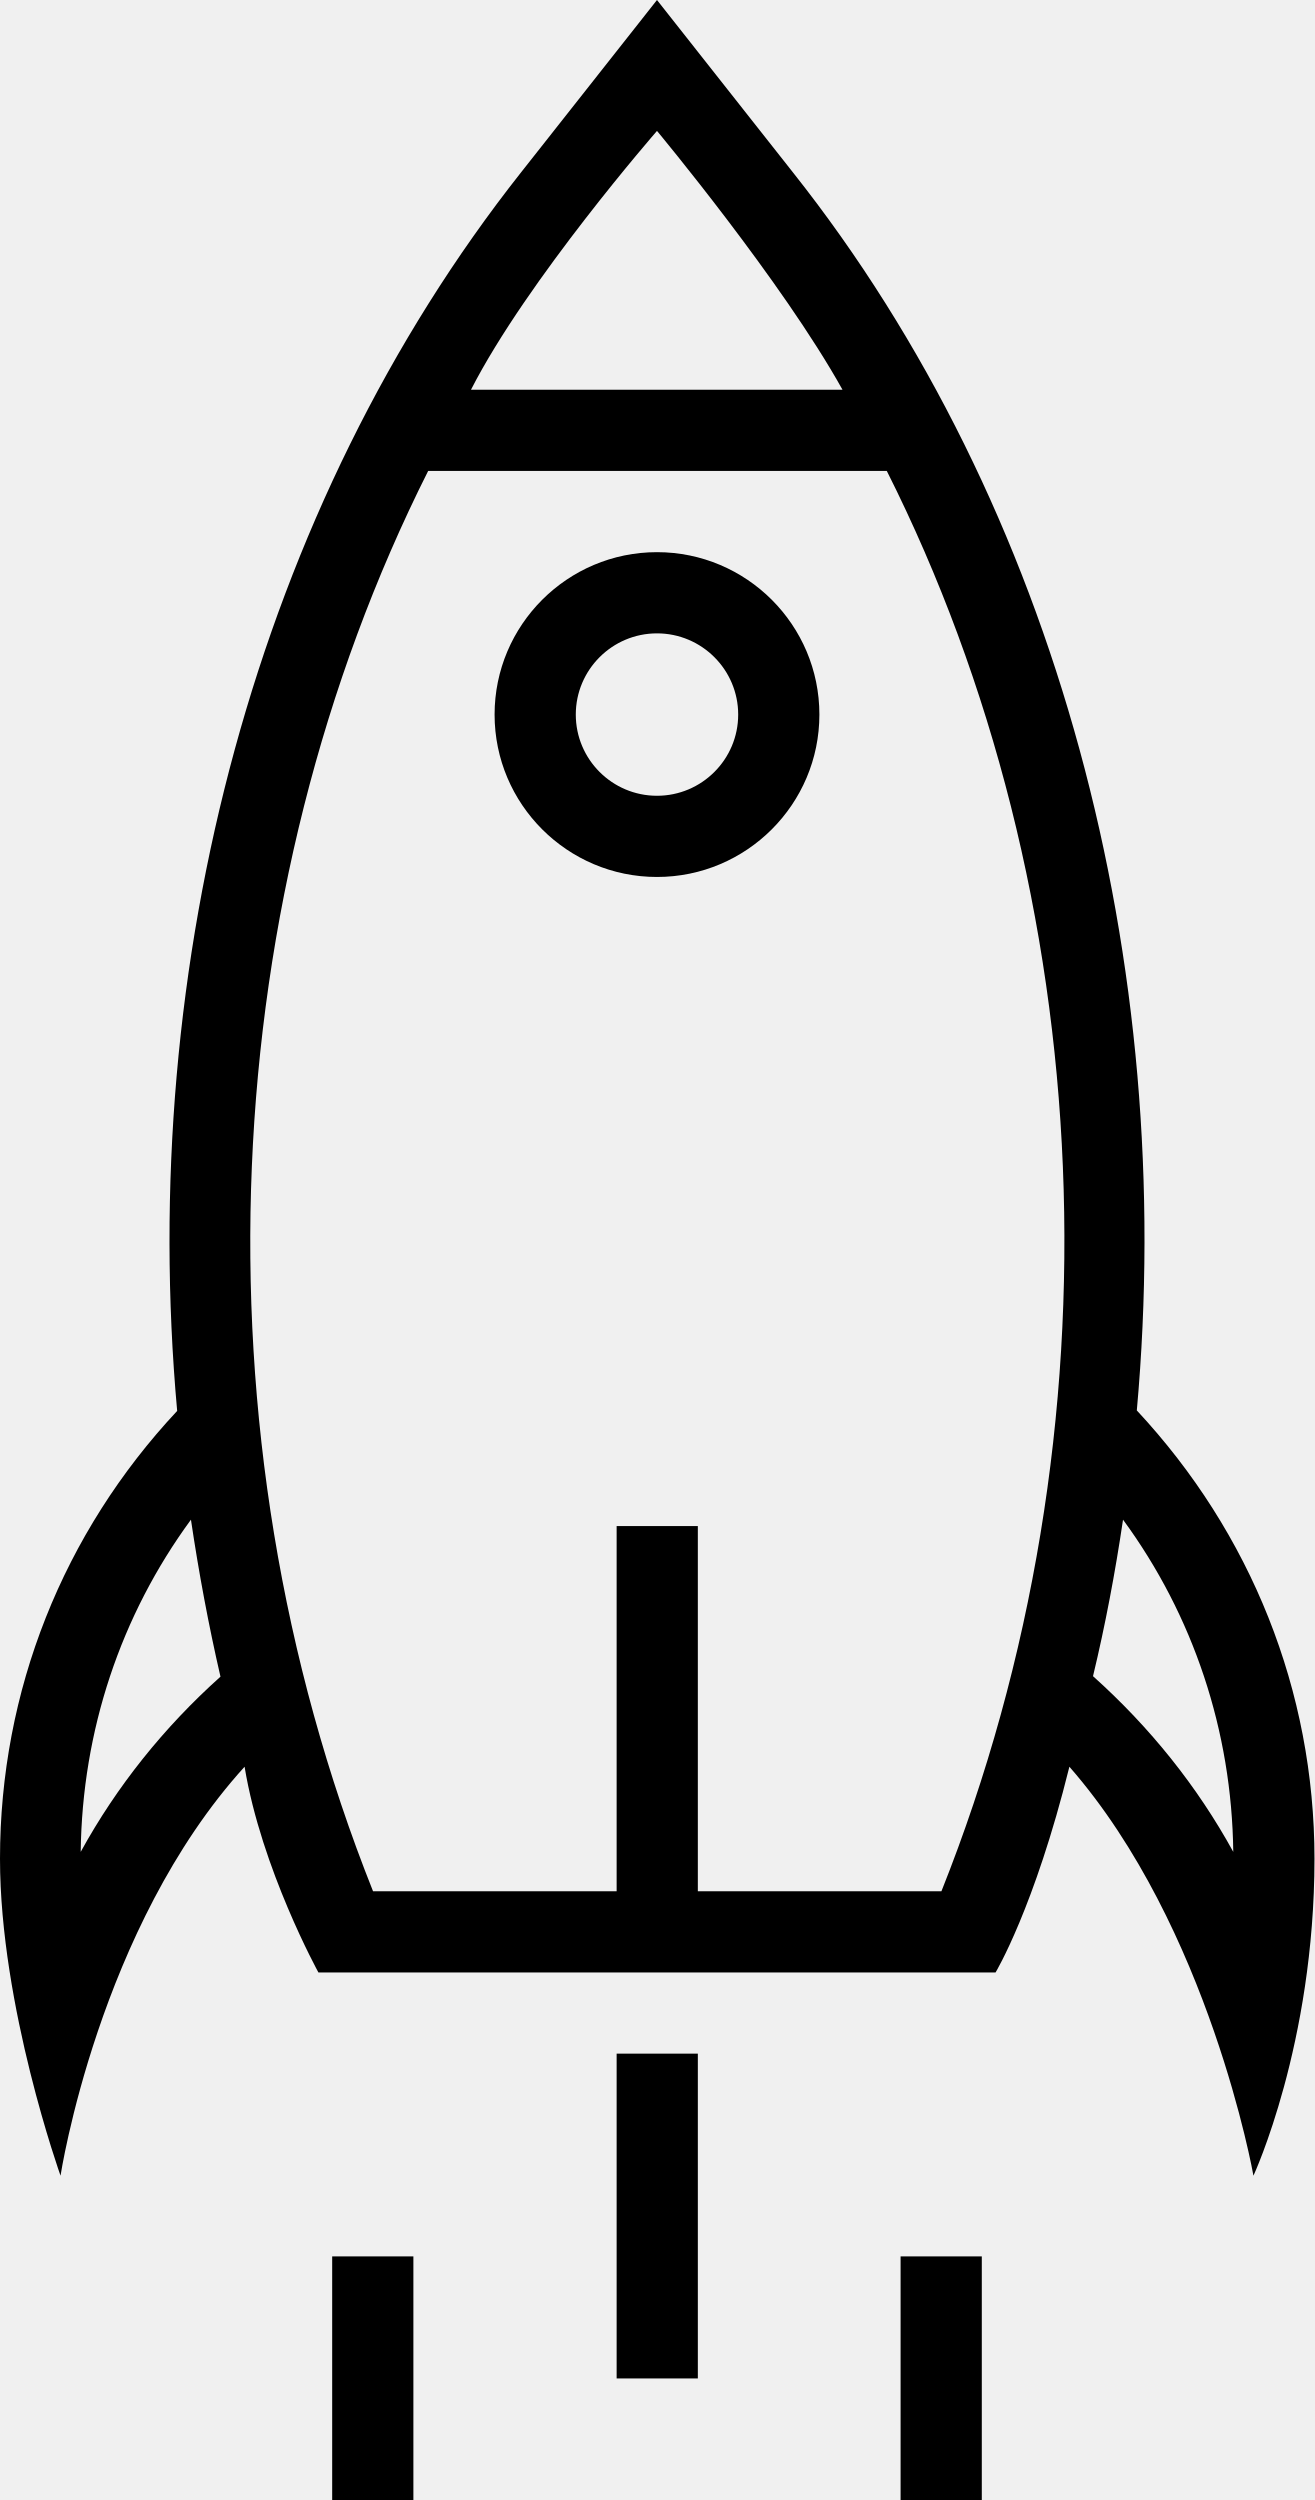
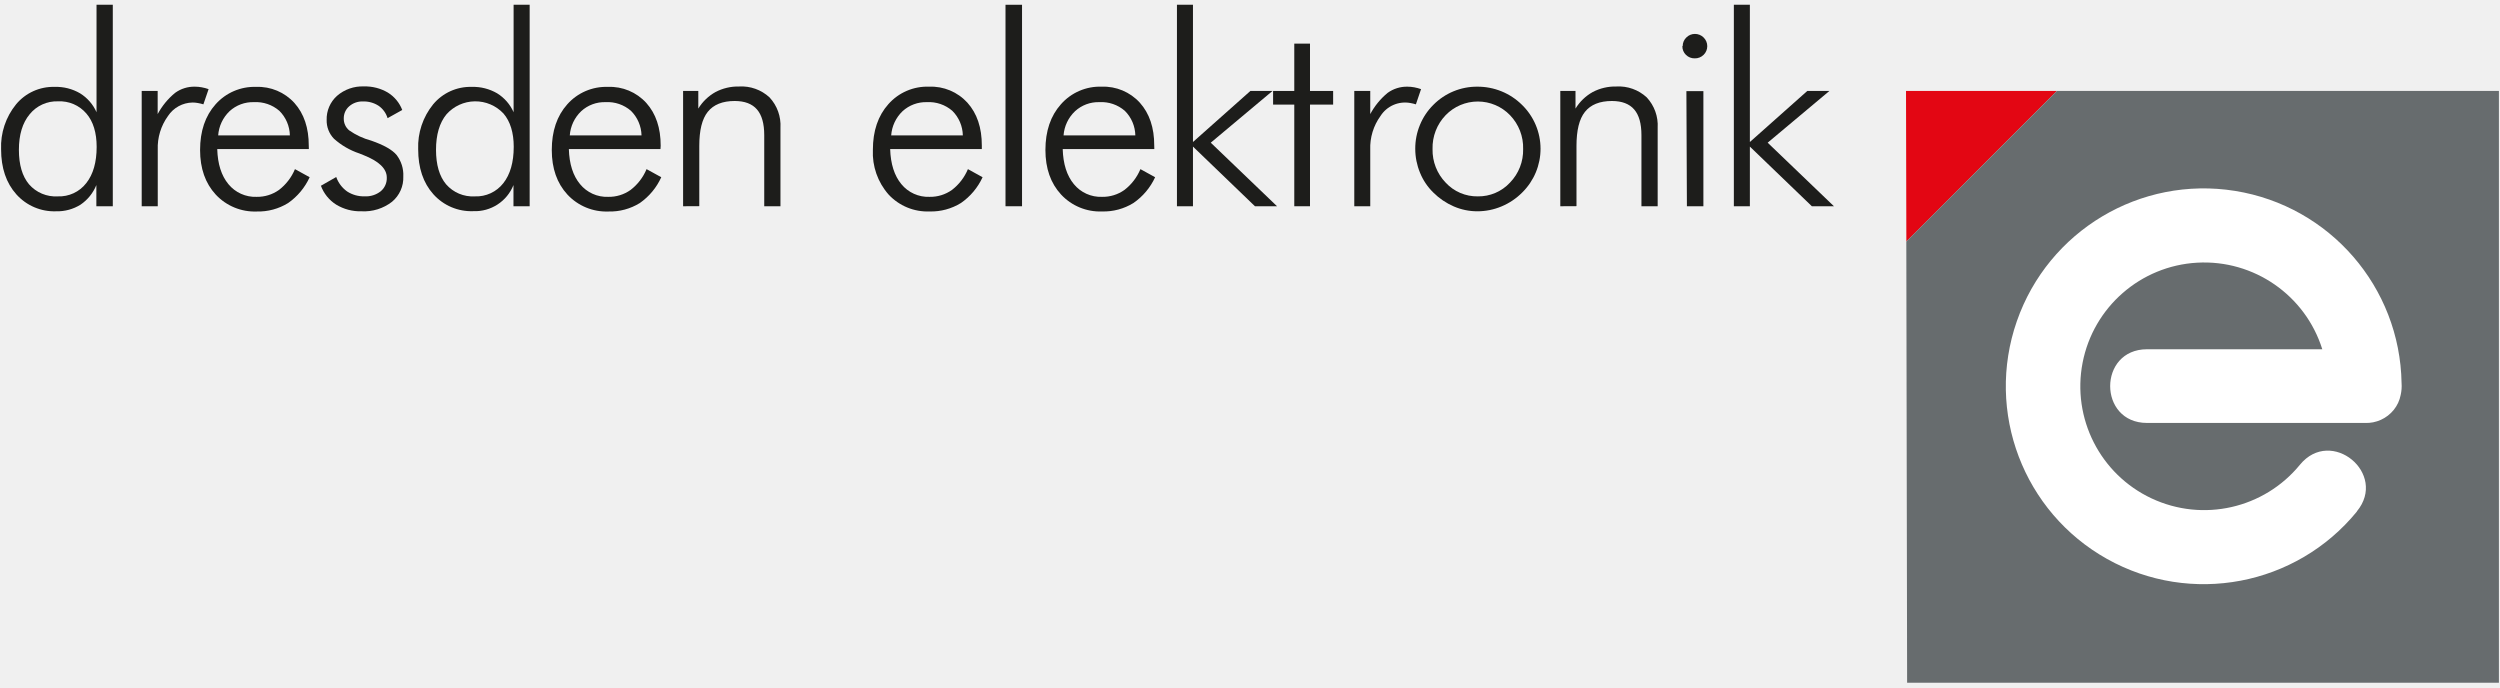
- <svg xmlns="http://www.w3.org/2000/svg" version="1.1" id="Layer_1" x="0px" y="0px" viewBox="0 0 267.1 508" style="enable-background:new 0 0 267.1 508;" xml:space="preserve">
-   <g>
-     <path d="M231,286.6c8.2-90.9-16-183.6-69.9-251.6L133.5,0l-27.6,35C52.1,103.1,27.8,195.8,36,286.7c-23.2,24.8-36,56.9-36,91   c0,30,12.3,64.4,12.3,64.4S20,391.7,49.7,359c3.4,20.7,15,41.8,15,41.8h137.6c0,0,7.9-13.1,15-41.8c28.5,32.6,37.4,83.1,37.4,83.1   s12.4-26.7,12.4-64.4C267.1,343.6,254.2,311.5,231,286.6z M16.4,376.3c0.3-24.6,8.1-48,22.4-67.5c1.6,10.8,3.6,21.5,6,31.9   C33.3,351,23.7,363,16.4,376.3z M133.5,26.6c0,0,25.4,30.5,37.7,52.6H95.7C107.1,56.9,133.5,26.6,133.5,26.6z M191.3,384.3h-49.5   v-74.2h-16.5v74.2H75.8C38.4,290.5,43.8,181.6,87,95.7h93.2C223.4,181.6,228.7,290.5,191.3,384.3z M222.1,340.6   c2.5-10.4,4.5-21,6.1-31.8c14.3,19.5,22.1,42.9,22.4,67.5C243.3,363,233.7,351,222.1,340.6z" />
-     <path d="M133.5,112.2c-18.2,0-33,14.8-33,33s14.8,33,33,33s33-14.8,33-33S151.7,112.2,133.5,112.2z M133.5,161.7   c-9.1,0-16.5-7.4-16.5-16.5s7.4-16.5,16.5-16.5s16.5,7.4,16.5,16.5S142.6,161.7,133.5,161.7z" />
-     <rect x="125.3" y="417.3" width="16.5" height="66" />
-     <rect x="183" y="458.5" width="16.5" height="49.5" />
-     <rect x="67.5" y="458.5" width="16.5" height="49.5" />
-   </g>
+ <svg xmlns="http://www.w3.org/2000/svg" id="Ebene_1" data-name="Ebene 1" viewBox="0 0 590 161" width="200" height="55">
+   <defs>
+     <style>.cls-1{fill:#1d1d1b;}.cls-2{fill:#e30613;}.cls-3{fill:#676c6e;}.cls-4{fill:#fff;}</style>
+   </defs>
+   <path class="cls-1" d="M22.74,48.05v-5A10.22,10.22,0,0,1,19,47.68a10.33,10.33,0,0,1-5.71,1.56,12,12,0,0,1-9.43-4Q.26,41.22.26,34.61A15.8,15.8,0,0,1,3.79,24a11.41,11.41,0,0,1,9.11-4.12,11.17,11.17,0,0,1,6,1.52,10,10,0,0,1,3.88,4.46V.5h3.84V48.05ZM4.46,34.73q0,5.28,2.38,8.13a8.32,8.32,0,0,0,6.79,2.86,8.07,8.07,0,0,0,6.72-3.12q2.46-3.1,2.46-8.57c0-3.33-.81-6-2.43-7.87a8.27,8.27,0,0,0-6.68-2.87A8.24,8.24,0,0,0,7,26.34Q4.46,29.4,4.46,34.73" />
+   <path class="cls-1" d="M37.21,26.3a16.68,16.68,0,0,1,4.1-5A7.69,7.69,0,0,1,46,19.83a8.85,8.85,0,0,1,1.61.15,10.47,10.47,0,0,1,1.62.43L48,24a10.4,10.4,0,0,0-1.28-.31,7,7,0,0,0-1.27-.12,7.08,7.08,0,0,0-5.81,3.19,12.75,12.75,0,0,0-2.41,7.94V48.05H33.44V20.84h3.77Z" />
+   <path class="cls-1" d="M72.89,34.55H51.27q.15,5.28,2.63,8.28a8.19,8.19,0,0,0,6.66,3,8.82,8.82,0,0,0,5.28-1.63,12,12,0,0,0,3.77-4.91l3.47,1.91A15.08,15.08,0,0,1,68,47.29a13.41,13.41,0,0,1-7.41,2,12.56,12.56,0,0,1-9.68-4q-3.69-4-3.69-10.51,0-6.69,3.66-10.79a12.25,12.25,0,0,1,9.59-4.11,11.59,11.59,0,0,1,9,3.78q3.41,3.8,3.4,10.11Zm-4.48-3.22a8.41,8.41,0,0,0-2.48-5.8,8.45,8.45,0,0,0-6-2.05,8.15,8.15,0,0,0-5.76,2.14,8.77,8.77,0,0,0-2.68,5.71Z" />
+   <path class="cls-1" d="M75.76,43.2l3.59-2.05a7.1,7.1,0,0,0,2.57,3.41,7.19,7.19,0,0,0,4.15,1.15,5.63,5.63,0,0,0,3.8-1.21,4,4,0,0,0,1.41-3.23q0-3.14-5.55-5.31c-.39-.14-.7-.27-.92-.37a17,17,0,0,1-6-3.48,6.14,6.14,0,0,1-1.72-4.43A7.35,7.35,0,0,1,79.53,22a9.13,9.13,0,0,1,6.35-2.23,10.57,10.57,0,0,1,5.65,1.45,8.32,8.32,0,0,1,3.4,4.11l-3.46,1.93a5.5,5.5,0,0,0-2.15-2.94,6.4,6.4,0,0,0-3.68-1,4.64,4.64,0,0,0-3.24,1.15,3.72,3.72,0,0,0-1.27,2.87,3.53,3.53,0,0,0,1.26,2.79,16.54,16.54,0,0,0,5.21,2.43q4.49,1.56,6,3.4A7.68,7.68,0,0,1,95.18,41a7.4,7.4,0,0,1-2.67,6,10.77,10.77,0,0,1-7.18,2.24,10.9,10.9,0,0,1-6-1.58,8.91,8.91,0,0,1-3.6-4.46" />
+   <path class="cls-1" d="M121.18,48.05v-5a9.79,9.79,0,0,1-9.48,6.16,12,12,0,0,1-9.43-4q-3.58-4-3.58-10.61A15.85,15.85,0,0,1,102.22,24a11.43,11.43,0,0,1,9.11-4.12,11.23,11.23,0,0,1,6,1.52,10,10,0,0,1,3.88,4.46V.5H125V48.05ZM102.9,34.73q0,5.28,2.37,8.13a8.34,8.34,0,0,0,6.8,2.86,8.1,8.1,0,0,0,6.72-3.12q2.44-3.1,2.45-8.57c0-3.33-.81-6-2.42-7.87a9.11,9.11,0,0,0-13.44.18c-1.66,2-2.48,4.84-2.48,8.39" />
+   <path class="cls-1" d="M155.87,34.55H134.25q.15,5.28,2.64,8.28a8.16,8.16,0,0,0,6.65,3,8.78,8.78,0,0,0,5.28-1.63,12,12,0,0,0,3.77-4.91l3.47,1.91A15,15,0,0,1,151,47.29a13.36,13.36,0,0,1-7.41,2,12.56,12.56,0,0,1-9.68-4q-3.69-4-3.69-10.51,0-6.69,3.66-10.79a12.25,12.25,0,0,1,9.59-4.11,11.59,11.59,0,0,1,9.05,3.78q3.41,3.8,3.4,10.11Zm-4.47-3.22a8.46,8.46,0,0,0-2.49-5.8,8.41,8.41,0,0,0-6-2.05,8.13,8.13,0,0,0-5.75,2.14,8.73,8.73,0,0,0-2.69,5.71Z" />
+   <path class="cls-1" d="M161.21,48.05V20.84h3.59V25a11.08,11.08,0,0,1,4.07-3.91,11.41,11.41,0,0,1,5.53-1.3,9.74,9.74,0,0,1,7.21,2.57,9.7,9.7,0,0,1,2.58,7.18V48.05h-3.83V31.27q0-4.08-1.71-6.06c-1.13-1.32-2.89-2-5.26-2-2.88,0-5,.86-6.36,2.56s-2,4.39-2,8.06v14.2Z" />
+   <path class="cls-1" d="M231.71,34.55H210.08q.16,5.28,2.64,8.28a8.19,8.19,0,0,0,6.66,3,8.82,8.82,0,0,0,5.28-1.63,12,12,0,0,0,3.77-4.91l3.46,1.91a15,15,0,0,1-5.1,6.08,13.41,13.41,0,0,1-7.41,2,12.55,12.55,0,0,1-9.68-4A14.9,14.9,0,0,1,206,34.73q0-6.69,3.67-10.79a12.23,12.23,0,0,1,9.59-4.11,11.61,11.61,0,0,1,9.05,3.78q3.41,3.8,3.4,10.11Zm-4.48-3.22a8.41,8.41,0,0,0-2.48-5.8,8.45,8.45,0,0,0-6-2.05A8.17,8.17,0,0,0,213,25.62a8.77,8.77,0,0,0-2.68,5.71Z" />
+   <rect class="cls-1" x="237.3" y="0.5" width="3.9" height="47.55" />
+   <path class="cls-1" d="M272.42,34.55H250.8q.15,5.28,2.63,8.28a8.19,8.19,0,0,0,6.66,3,8.82,8.82,0,0,0,5.28-1.63,12,12,0,0,0,3.77-4.91l3.47,1.91a15,15,0,0,1-5.11,6.08,13.39,13.39,0,0,1-7.41,2,12.56,12.56,0,0,1-9.68-4q-3.69-4-3.69-10.51,0-6.69,3.66-10.79A12.25,12.25,0,0,1,260,19.83a11.59,11.59,0,0,1,9,3.78q3.41,3.8,3.4,10.11Zm-4.48-3.22a8.41,8.41,0,0,0-2.48-5.8,8.43,8.43,0,0,0-6-2.05,8.13,8.13,0,0,0-5.75,2.14A8.73,8.73,0,0,0,251,31.33Z" />
+   <polygon class="cls-1" points="277.76 48.05 277.76 0.5 281.54 0.5 281.54 32.89 295.09 20.84 300.31 20.84 285.74 33.05 301.38 48.05 296.17 48.05 281.54 33.97 281.54 48.05 277.76 48.05" />
+   <polygon class="cls-1" points="305.45 24.06 300.45 24.06 300.45 20.84 305.45 20.84 305.45 9.67 309.16 9.67 309.16 20.84 314.62 20.84 314.62 24.06 309.16 24.06 309.16 48.05 305.45 48.05 305.45 24.06" />
+   <path class="cls-1" d="M323.38,26.3a16.83,16.83,0,0,1,4.09-5,7.72,7.72,0,0,1,4.68-1.47,8.85,8.85,0,0,1,1.61.15,10.36,10.36,0,0,1,1.61.43L334.15,24a10.4,10.4,0,0,0-1.28-.31,6.87,6.87,0,0,0-7.08,3.07,12.75,12.75,0,0,0-2.41,7.94V48.05h-3.77V20.84h3.77Z" />
+   <path class="cls-1" d="M348.68,49.24a13.92,13.92,0,0,1-5.59-1.15,15.57,15.57,0,0,1-4.84-3.29,13.71,13.71,0,0,1-3.13-4.67A14.75,14.75,0,0,1,334,34.49a14.51,14.51,0,0,1,1.11-5.64,14.23,14.23,0,0,1,3.16-4.73,14.47,14.47,0,0,1,10.37-4.29,15,15,0,0,1,5.72,1.1,14.78,14.78,0,0,1,4.83,3.19,14.47,14.47,0,0,1,.06,20.68,15,15,0,0,1-4.89,3.29,14.61,14.61,0,0,1-5.72,1.15m.12-3.52a10.14,10.14,0,0,0,7.59-3.24,11,11,0,0,0,3.11-7.93,11.06,11.06,0,0,0-3.1-8,10.56,10.56,0,0,0-15.18,0,11.1,11.1,0,0,0-3.1,8,11.06,11.06,0,0,0,3.1,7.93,10.09,10.09,0,0,0,7.58,3.24" />
+   <path class="cls-1" d="M368.23,48.05V20.84h3.59V25a11.08,11.08,0,0,1,4.07-3.91,11.41,11.41,0,0,1,5.53-1.3,9.74,9.74,0,0,1,7.21,2.57,9.7,9.7,0,0,1,2.58,7.18V48.05h-3.83V31.27q0-4.08-1.71-6.06c-1.13-1.32-2.89-2-5.26-2-2.88,0-5,.86-6.36,2.56s-2,4.39-2,8.06v14.2Z" />
+   <path class="cls-1" d="M397.12,10.22a2.75,2.75,0,0,1,.86-2,2.82,2.82,0,0,1,2-.84,2.88,2.88,0,0,1,2.07.84,2.86,2.86,0,0,1,0,4.1,2.88,2.88,0,0,1-2.1.83,2.84,2.84,0,0,1-2.07-.83,2.77,2.77,0,0,1-.84-2.06m.95,10.62H402V48.05h-3.89Z" />
+   <polygon class="cls-1" points="409.19 48.05 409.19 0.5 412.97 0.5 412.97 32.89 426.52 20.84 431.74 20.84 417.17 33.05 432.81 48.05 427.6 48.05 412.97 33.97 412.97 48.05 409.19 48.05" />
+   <polygon class="cls-2" points="449.9 56.38 449.82 20.84 485.42 20.84 449.9 56.38" />
+   <polygon class="cls-3" points="450.08 160.5 449.89 56.38 485.42 20.84 589.74 20.84 589.74 160.5 450.08 160.5" />
+   <path class="cls-4" d="M556.22,120.11a46.7,46.7,0,1,1,10.55-30.34,9.48,9.48,0,0,1-.21,2.81,8,8,0,0,1-1.62,3.51,8.31,8.31,0,0,1-6.84,3.1H506.7c-11.6,0-11.6-17.39,0-17.39h41.36a29.22,29.22,0,1,0-5.28,27.26c7.37-9,20.8,2.09,13.44,11" />
</svg>
